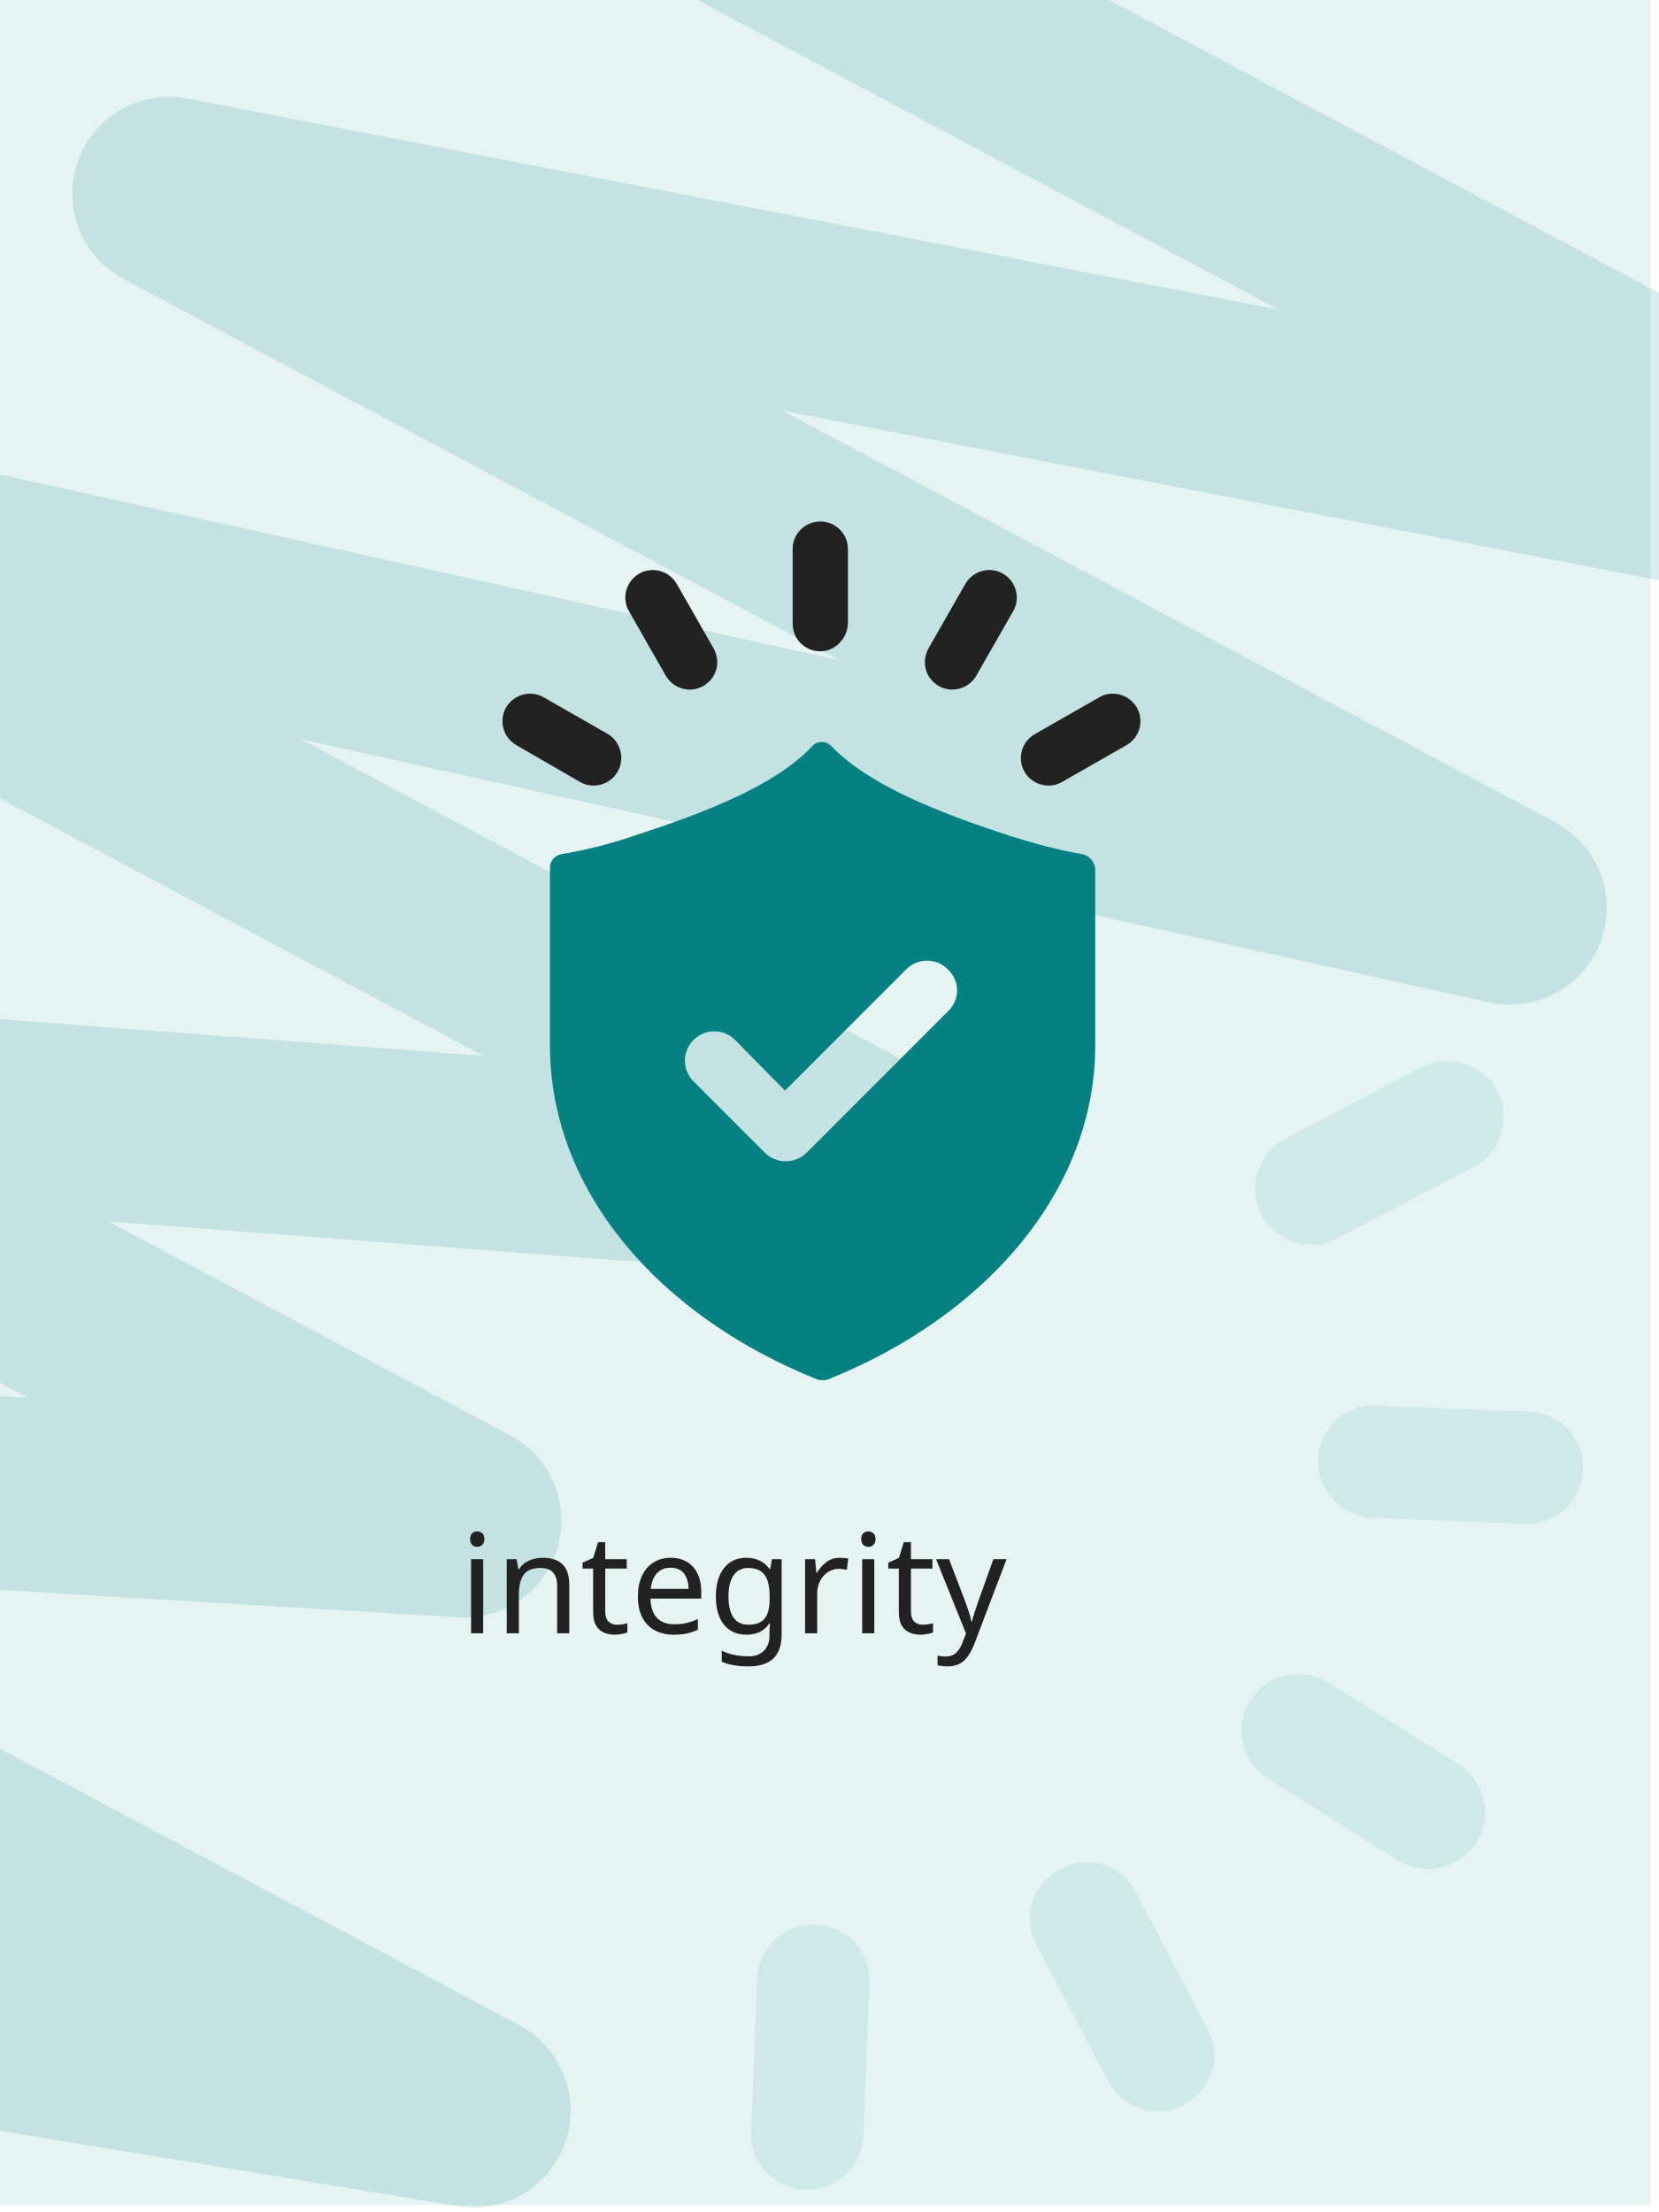
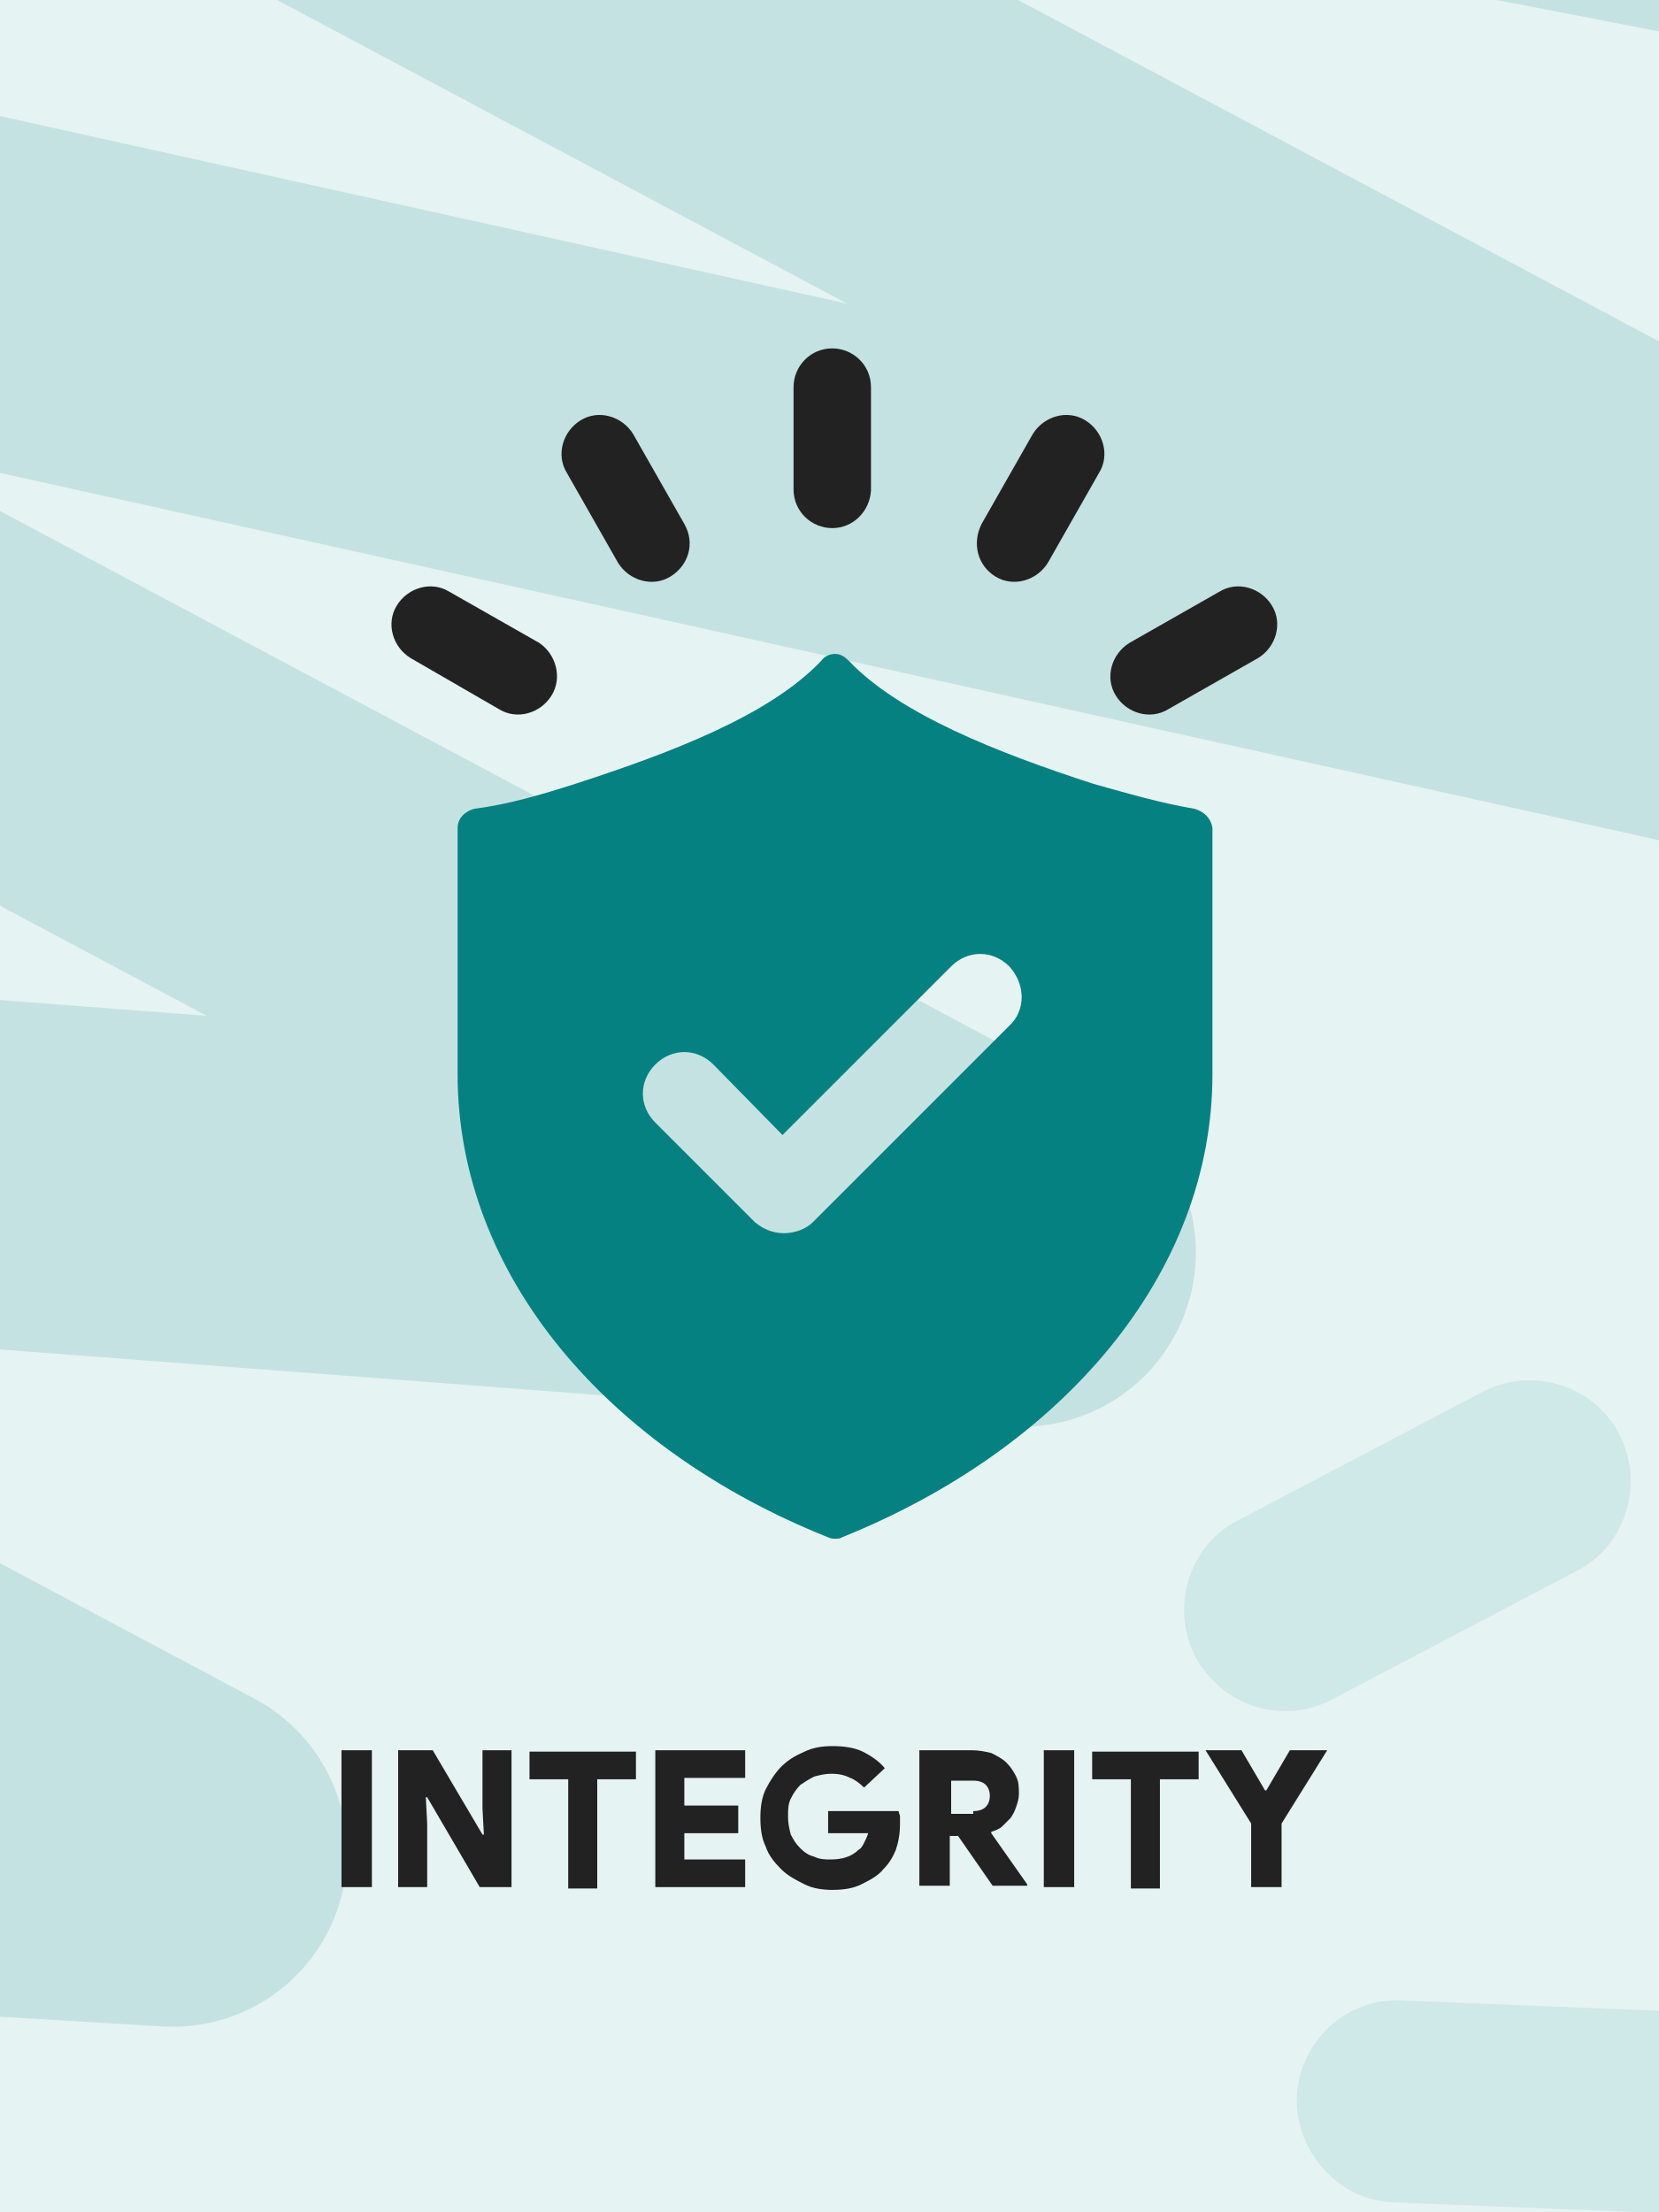
- <svg xmlns="http://www.w3.org/2000/svg" xmlns:xlink="http://www.w3.org/1999/xlink" version="1.1" id="Layer_1" x="0px" y="0px" viewBox="0 0 216 288" style="enable-background:new 0 0 216 288;" xml:space="preserve">
+ <svg xmlns="http://www.w3.org/2000/svg" version="1.1" id="Layer_1" x="0px" y="0px" viewBox="0 0 120 160" style="enable-background:new 0 0 120 160;" xml:space="preserve">
  <style type="text/css">
	.st0{opacity:0.1;fill:#058182;enable-background:new    ;}
- 	.st1{fill:none;}
- 	.st2{opacity:0.15;}
- 	.st3{fill:none;stroke:#058182;stroke-width:25.2;stroke-linecap:round;stroke-linejoin:round;}
- 	.st4{clip-path:url(#SVGID_12_);}
- 	.st5{clip-path:url(#SVGID_24_);}
- 	.st6{clip-path:url(#SVGID_36_);}
- 	.st7{clip-path:url(#SVGID_44_);}
- 	.st8{clip-path:url(#SVGID_50_);}
- 	.st9{clip-path:url(#SVGID_56_);}
- 	.st10{clip-path:url(#SVGID_62_);}
- 	.st11{clip-path:url(#SVGID_68_);}
- 	.st12{clip-path:url(#SVGID_72_);}
- 	.st13{clip-path:url(#SVGID_78_);}
- 	.st14{clip-path:url(#SVGID_84_);}
- 	.st15{fill:#222222;}
- 	.st16{font-family:'ProductSans-Black';}
- 	.st17{font-size:18px;}
- 	.st18{fill:#058182;}
- 	.st19{opacity:0.1;}
+ 	.st1{opacity:0.15;}
+ 	.st2{fill:none;stroke:#058182;stroke-width:25.2;stroke-linecap:round;stroke-linejoin:round;}
+ 	.st3{enable-background:new    ;}
+ 	.st4{fill:#222222;}
+ 	.st5{fill:#058182;}
+ 	.st6{opacity:0.1;}
</style>
-   <symbol id="a" viewBox="-8.2 -8 16.4 16">
-     <path d="M8.2-0.1v1.4H-3.2c0.1,1.1,0.5,2,1.2,2.6s1.7,0.9,3,0.9c1,0,2.1-0.1,3.2-0.5c1-0.3,2.1-0.7,3.3-1.4v3.8   C6.3,7.1,5.2,7.5,4,7.7C2.9,7.9,1.7,8,0.5,8C-2.3,8-4.4,7.3-6,5.9C-7.5,4.5-8.2,2.6-8.2,0c0-2.5,0.8-4.5,2.3-5.9S-2.4-8,0.3-8   C2.7-8,4.6-7.3,6-5.9C7.5-4.4,8.2-2.5,8.2-0.1L8.2-0.1z M3.2-1.7c0-0.9-0.3-1.7-0.8-2.2C1.8-4.5,1.1-4.8,0.3-4.8   C-0.6-4.8-1.4-4.5-2-4s-1,1.3-1.1,2.3H3.2z" />
-   </symbol>
-   <symbol id="b" viewBox="-6.1 -9.8 12.2 19.6">
-     <path d="M1.1-9.8v4.3h5V-2h-5v6.5c0,0.7,0.1,1.2,0.4,1.4s0.8,0.4,1.7,0.4h2.5v3.5H1.6c-1.9,0-3.3-0.4-4.1-1.2s-1.2-2.2-1.2-4.1V-2   h-2.4v-3.5h2.4v-4.3H1.1z" />
-   </symbol>
-   <symbol id="c" viewBox="-5.7 -7.9 11.4 15.8">
-     <path d="M5.7-3.3C5.2-3.5,4.8-3.6,4.4-3.7C4-3.8,3.6-3.9,3.1-3.9c-1.3,0-2.2,0.4-2.9,1.2s-1,2-1,3.5v7.1h-4.9V-7.5h4.9V-5   c0.6-1,1.3-1.7,2.2-2.2c0.8-0.5,1.8-0.7,2.9-0.7c0.2,0,0.3,0,0.5,0s0.5,0,0.8,0.1L5.7-3.3z" />
-   </symbol>
-   <symbol id="d" viewBox="-8.4 -8 16.8 16">
-     <path d="M0-4.5c-1.1,0-1.9,0.4-2.5,1.2C-3-2.6-3.3-1.5-3.3,0S-3,2.6-2.5,3.4C-1.9,4.2-1.1,4.5,0,4.5s1.9-0.4,2.4-1.2   C3,2.6,3.3,1.5,3.3,0S3-2.6,2.5-3.4C1.9-4.1,1.1-4.5,0-4.5z M0-8c2.6,0,4.7,0.7,6.2,2.1S8.4-2.5,8.4,0S7.7,4.5,6.2,5.9S2.7,8,0,8   c-2.6,0-4.7-0.7-6.2-2.1S-8.4,2.5-8.4,0s0.7-4.5,2.2-5.9S-2.6-8,0-8z" />
-   </symbol>
-   <symbol id="e" viewBox="-7.7 -7.9 15.4 15.8">
-     <path d="M7.7-1.5v9.3H2.8V0.7c0-1.3,0-2.2-0.1-2.7S2.5-2.9,2.4-3.1C2.2-3.5,1.9-3.7,1.6-3.9C1.3-4.1,0.9-4.1,0.5-4.1   c-1,0-1.8,0.4-2.4,1.2S-2.8-1-2.8,0.4v7.5h-4.9V-7.5h4.9v2.2c0.7-0.9,1.5-1.5,2.3-2c0.8-0.4,1.8-0.6,2.8-0.6c1.8,0,3.1,0.5,4,1.6   C7.2-5.1,7.7-3.5,7.7-1.5L7.7-1.5z" />
-   </symbol>
-   <symbol id="f" viewBox="-10 -10.2 20 20.4">
-     <path d="M-10-10.2h5.3v7.4l7.6-7.4H9l-9.8,9.7L10,10.2H3.4l-8.1-8v8H-10V-10.2z" />
-   </symbol>
-   <symbol id="g" viewBox="-8.7 -10.6 17.4 21.3">
-     <path d="M-8.7-10.6h4.9L0.3-0.3l3.5-10.4h4.9L2.3,6.1C1.6,7.8,0.9,9,0,9.6c-0.9,0.7-2,1-3.4,1h-2.8V7.5h1.5c0.8,0,1.4-0.1,1.8-0.4   C-2.5,6.8-2.2,6.3-2,5.6l0.1-0.4L-8.7-10.6z" />
-   </symbol>
-   <symbol id="h" viewBox="-8.2 -10.9 16.4 21.7">
-     <path d="M-0.1,7.2c1.1,0,1.9-0.4,2.4-1.1c0.6-0.8,0.8-1.9,0.8-3.3c0-1.5-0.3-2.6-0.8-3.3C1.8-1.4,1-1.8-0.1-1.8S-2-1.4-2.5-0.6   C-3,0.1-3.3,1.3-3.3,2.7S-3,5.3-2.5,6C-1.9,6.8-1.1,7.2-0.1,7.2L-0.1,7.2z M-3.3-2.7c0.7-0.9,1.4-1.5,2.2-2   c0.8-0.4,1.8-0.6,2.8-0.6c1.9,0,3.4,0.8,4.7,2.2c1.2,1.5,1.8,3.4,1.8,5.8S7.6,7,6.4,8.5s-2.8,2.3-4.7,2.3c-1.1,0-2-0.2-2.8-0.6   s-1.6-1.1-2.2-2v2.2h-4.9v-21.3h4.9C-3.3-10.9-3.3-2.7-3.3-2.7z" />
-   </symbol>
-   <symbol id="i" viewBox="-8.1 -10.8 16.3 21.6">
-     <path d="M3.3-2.6v-8.2h4.9v21.3H3.3V8.2c-0.7,0.9-1.4,1.6-2.2,2s-1.8,0.6-2.8,0.6c-1.9,0-3.4-0.8-4.6-2.3s-1.8-3.4-1.8-5.8   s0.6-4.3,1.8-5.8s2.8-2.3,4.6-2.3c1.1,0,2,0.2,2.8,0.6C1.9-4.2,2.6-3.5,3.3-2.6L3.3-2.6z M0.1,7.3c1,0,1.8-0.4,2.4-1.1   C3,5.4,3.3,4.3,3.3,2.8S3,0.2,2.5-0.5C1.9-1.3,1.1-1.7,0.1-1.7s-1.8,0.4-2.4,1.2s-0.8,1.9-0.8,3.3c0,1.5,0.3,2.6,0.8,3.3   C-1.8,6.9-1,7.3,0.1,7.3z" />
-   </symbol>
-   <symbol id="j" viewBox="-7.8 -8 15.5 16">
-     <path d="M0.4,0.8c-1,0-1.8,0.2-2.3,0.5s-0.8,0.9-0.8,1.5s0.2,1.1,0.6,1.5c0.4,0.3,1,0.5,1.7,0.5c0.9,0,1.7-0.3,2.3-1s1-1.5,1-2.5   V0.8H0.4z M7.8-1.1v8.7H2.9V5.4C2.3,6.3,1.5,7,0.7,7.4S-1.1,8-2.3,8c-1.6,0-2.9-0.4-3.9-1.3s-1.5-2.1-1.5-3.6   c0-1.8,0.6-3.1,1.8-3.9s3.2-1.3,5.8-1.3h2.9v-0.4c0-0.8-0.3-1.3-0.9-1.7C1.4-4.6,0.4-4.8-0.9-4.8c-1.1,0-2,0.1-2.9,0.3   C-4.8-4.3-5.6-4-6.3-3.6v-3.7c1-0.3,2.1-0.4,3.1-0.6C-2.1-8-1-8,0-8c2.8,0,4.8,0.5,6,1.6S7.8-3.5,7.8-1.1L7.8-1.1z" />
-   </symbol>
-   <symbol id="k" viewBox="-6.8 -8 13.6 16">
-     <path d="M6.8-7.2v4c-0.7-0.5-1.3-0.8-2-1C4.1-4.4,3.4-4.5,2.7-4.5c-1.4,0-2.4,0.4-3.2,1.2S-1.7-1.4-1.7,0s0.4,2.5,1.1,3.3   c0.8,0.8,1.8,1.2,3.2,1.2c0.8,0,1.5-0.1,2.2-0.3c0.7-0.2,1.3-0.6,1.9-1v4C6,7.5,5.2,7.7,4.4,7.8C3.6,8,2.9,8,2.1,8   c-2.8,0-4.9-0.7-6.5-2.1S-6.8,2.5-6.8,0S-6-4.5-4.5-5.9C-2.9-7.3-0.7-8,2.1-8c0.8,0,1.5,0,2.3,0.2C5.2-7.7,6-7.5,6.8-7.2L6.8-7.2z" />
-   </symbol>
-   <symbol id="l" viewBox="-4.1 -13.6 8.2 27.3">
-     <path d="M-0.8-7.7h4.9v15c0,2.1-0.5,3.6-1.5,4.7s-2.4,1.6-4.3,1.6h-2.4v-3.2h0.9c0.9,0,1.6-0.2,1.9-0.6C-1,9.4-0.8,8.6-0.8,7.3   V-7.7z M-0.8-13.6h4.9v4h-4.9L-0.8-13.6z" />
-   </symbol>
-   <symbol id="m" viewBox="-8.4 -10.1 16.9 20.3">
-     <path d="M-8.3-10.1h8.7c2.6,0,4.6,0.6,6,1.7c1.4,1.1,2.1,2.8,2.1,4.9S7.8,0.2,6.3,1.3C4.9,2.5,2.9,3,0.3,3h-3.5v7.1h-5.3v-20.3   H-8.3z M-3-6.4v5.7h2.9c1,0,1.8-0.3,2.4-0.8c0.5-0.4,0.8-1.1,0.8-2S2.8-5.1,2.3-5.6C1.7-6.1,0.9-6.4-0.1-6.4H-3z" />
-   </symbol>
-   <symbol id="n" viewBox="-7.7 -7.8 15.4 15.6">
-     <path d="M-7.7,1.5v-9.3h4.9v1.5c0,0.8,0,1.9,0,3.1c0,1.3,0,2.1,0,2.5c0,1.2,0,2.1,0.1,2.7c0.1,0.5,0.2,0.9,0.3,1.2   C-2.2,3.5-1.9,3.8-1.6,4c0.3,0.2,0.7,0.3,1.1,0.3c1,0,1.8-0.4,2.4-1.2s0.9-1.9,0.9-3.3v-7.6h4.9V7.5H2.8V5.2   c-0.7,0.9-1.5,1.6-2.3,2c-0.8,0.4-1.7,0.6-2.7,0.6c-1.8,0-3.1-0.5-4-1.6C-7.2,5.1-7.7,3.6-7.7,1.5L-7.7,1.5z" />
-   </symbol>
-   <symbol id="o" viewBox="-9.1 -10.2 18.3 20.4">
-     <path d="M-9.1-10.2h5.9l7.4,14v-14h5v20.4H3.3l-7.4-14v14h-5V-10.2z" />
-   </symbol>
-   <symbol id="p" viewBox="-7.7 -10.6 15.4 21.3">
-     <path d="M7.7,1.2v9.3H2.8V3.4c0-1.3,0-2.3-0.1-2.8s-0.2-0.8-0.3-1C2.2-0.8,1.9-1,1.6-1.2S0.9-1.4,0.5-1.4c-1,0-1.8,0.4-2.4,1.2   s-0.9,1.9-0.9,3.3v7.5h-4.9v-21.3h4.9v8.2c0.7-0.9,1.5-1.5,2.3-2c0.9-0.4,1.8-0.6,2.8-0.6c1.8,0,3.1,0.5,4,1.6   C7.2-2.4,7.7-0.9,7.7,1.2L7.7,1.2z" />
-   </symbol>
-   <symbol id="q" viewBox="-12.3 -7.9 24.6 15.8">
-     <path d="M1.9-4.8C2.5-5.7,3.2-6.5,4.1-7s1.8-0.7,2.8-0.7c1.8,0,3.1,0.5,4,1.6s1.4,2.7,1.4,4.7v9.3H7.4v-8v-0.4c0-0.1,0-0.3,0-0.6   c0-1.1-0.2-1.9-0.5-2.3S6.1-4,5.4-4C4.5-4,3.8-3.7,3.2-2.9C2.7-2.1,2.5-1,2.5,0.4v7.5h-4.9v-8c0-1.7-0.1-2.8-0.4-3.3   s-0.8-0.7-1.6-0.7c-0.9,0-1.7,0.4-2.2,1.2S-7.4-1-7.4,0.4v7.5h-4.9V-7.4h4.9v2.2c0.6-0.9,1.3-1.5,2.1-2c0.8-0.4,1.6-0.7,2.6-0.7   c1.1,0,2,0.3,2.8,0.8C0.9-6.5,1.5-5.7,1.9-4.8L1.9-4.8z" />
-   </symbol>
-   <symbol id="r" viewBox="-5.9 -10.7 11.8 21.4">
-     <path d="M5.9-10.6v3.2H3.2C2.6-7.4,2.1-7.3,1.8-7C1.5-6.8,1.4-6.4,1.4-5.7v1.1h4.2v3.5H1.4v11.8h-4.9V-1.2h-2.4v-3.5h2.4v-1.1   c0-1.7,0.5-2.9,1.4-3.7c0.9-0.8,2.4-1.2,4.3-1.2L5.9-10.6z" />
-   </symbol>
-   <symbol id="s" viewBox="-2.5 -10.6 4.9 21.2">
-     <path d="M-2.5-4.7h4.9v15.3h-4.9V-4.7z M-2.5-10.6h4.9v4h-4.9V-10.6z" />
-   </symbol>
-   <symbol id="t" viewBox="-8.7 -7.7 17.4 15.3">
-     <path d="M-8.7-7.7h4.9L0,2.9L3.8-7.7h4.9l-6,15.3h-5.4L-8.7-7.7z" />
-   </symbol>
-   <symbol id="u" viewBox="-8.7 -10.6 17.4 21.1">
-     <path d="M8.7,9.1c-1,0.5-2,0.9-3,1.1c-1,0.3-2.1,0.4-3.3,0.4c-3.4,0-6.1-0.9-8.1-2.8s-3-4.5-3-7.7c0-3.3,1-5.8,3-7.7   s4.7-2.9,8.1-2.9c1.1,0,2.2,0.1,3.3,0.4c1.1,0.3,2.1,0.6,3,1.1v4.2c-1-0.7-2-1.2-2.9-1.5s-1.9-0.5-3-0.5c-1.9,0-3.4,0.6-4.4,1.8   c-1.1,1.2-1.6,2.9-1.6,5s0.5,3.8,1.6,5s2.5,1.8,4.4,1.8c1.1,0,2.1-0.1,3-0.5c0.9-0.3,1.9-0.8,2.9-1.4V9.1z" />
-   </symbol>
-   <rect x="-1.1" y="-0.9" class="st0" width="216" height="288" />
-   <path class="st1" d="M130.4,96.9c-1,2.1-2.4,3.6-4.6,4.6c2.2,1,3.6,2.5,4.6,4.6c1-2.2,2.5-3.6,4.6-4.6  C132.8,100.5,131.4,99,130.4,96.9z" />
-   <path class="st1" d="M69.9,92.4c1.9-2.8,1.9-2.8,4.5-4.5c-2-1-3.5-2.4-4.5-4.5c-1,2.1-2.5,3.6-4.5,4.6  C67.9,89.4,68.2,89.7,69.9,92.4z" />
-   <path class="st1" d="M85.9,69.5c1-2.2,2.5-3.6,4.6-4.6c-2.1-1-3.6-2.5-4.6-4.6c-1,2.2-2.5,3.6-4.6,4.6  C83.4,65.9,84.9,67.4,85.9,69.5z" />
-   <path class="st1" d="M105.9,79.3c0.8-1.7,2-2.8,3.6-3.7c-1.7-0.9-2.8-2-3.6-3.6c-0.8,1.6-2,2.8-3.6,3.6  C103.9,76.5,105,77.6,105.9,79.3z" />
-   <g class="st2">
-     <polyline class="st3" points="158.3,-54.5 205.3,-29.5 63.7,-28.7 246.4,68.6 22,25.2 196.6,118.2 -48.2,64 121.9,154.6    -44.9,141.9 60.5,198 -100.6,188.4 61.7,274.8 -145.2,240.8 -0.6,317.8 -174.5,301.4 -19.1,384.1 -221,352.7 -76.8,429.5    -302,385.8 -138.2,473 -305.4,460.1 -177,528.5  " />
+   <rect x="-49.1" y="-64.9" class="st0" width="216" height="288" />
+   <g class="st1">
+     <polyline class="st2" points="110.3,-118.5 157.3,-93.5 15.7,-92.7 198.4,4.6 -26,-38.8 148.6,54.2 -96.2,0 73.9,90.6 -92.9,77.9    12.5,134 -148.6,124.4 13.7,210.8 -193.2,176.8 -48.6,253.8 -222.5,237.4 -67.1,320.1 -269,288.7 -124.8,365.5 -350,321.8    -186.2,409 -353.4,396.1 -225,464.5  " />
  </g>
  <g>
-     <defs>
-       <rect id="SVGID_1_" x="358.9" y="560.1" width="18" height="21" />
-     </defs>
-     <clipPath id="SVGID_2_">
-       <use xlink:href="#SVGID_1_" style="overflow:visible;" />
-     </clipPath>
-     <g transform="matrix(1 0 0 1 0 0)" style="clip-path:url(#SVGID_2_);">
-       <use xlink:href="#u" width="17.4" height="21.1" x="-8.7" y="-10.6" transform="matrix(1.036 0 0 0.9919 367.9194 570.6545)" style="overflow:visible;" />
+     <g class="st3">
+       <path class="st4" d="M24.7,126.6h2.2v9.9h-2.2V126.6z" />
+       <path class="st4" d="M28.8,126.6h2.5l3.6,6.1H35l-0.1-1.9v-4.2H37v9.9h-2.3l-3.8-6.5h-0.1l0.1,1.9v4.6h-2.1V126.6z" />
+       <path class="st4" d="M41.1,136.6v-7.9h-2.8v-2H46v2h-2.8v7.9H41.1z" />
+       <path class="st4" d="M49.5,128.7v1.9h3.9v2h-3.9v1.9h4.4v2h-6.5v-9.9h6.5v2H49.5z" />
+       <path class="st4" d="M60.1,131H65c0,0.1,0.1,0.3,0.1,0.4c0,0.2,0,0.3,0,0.5c0,0.7-0.1,1.3-0.3,1.9c-0.2,0.5-0.5,1-0.9,1.4    c-0.4,0.5-1,0.8-1.6,1.1c-0.6,0.3-1.3,0.4-2.1,0.4c-0.7,0-1.4-0.1-2-0.4c-0.6-0.3-1.2-0.6-1.7-1.1c-0.5-0.5-0.9-1-1.1-1.6    c-0.3-0.6-0.4-1.3-0.4-2.1c0-0.8,0.1-1.5,0.4-2.1c0.3-0.6,0.7-1.2,1.1-1.6c0.5-0.5,1-0.8,1.7-1.1c0.6-0.3,1.3-0.4,2-0.4    c0.8,0,1.6,0.1,2.2,0.4c0.6,0.3,1.2,0.7,1.6,1.2l-1.5,1.4c-0.3-0.3-0.7-0.6-1-0.7c-0.4-0.2-0.8-0.3-1.4-0.3    c-0.4,0-0.8,0.1-1.2,0.2c-0.4,0.2-0.7,0.4-1,0.6c-0.3,0.3-0.5,0.6-0.7,1c-0.2,0.4-0.2,0.8-0.2,1.3c0,0.5,0.1,0.9,0.2,1.3    c0.2,0.4,0.4,0.7,0.7,1c0.3,0.3,0.6,0.5,1,0.6c0.4,0.2,0.8,0.2,1.2,0.2c0.8,0,1.5-0.2,2-0.7c0.2-0.1,0.3-0.3,0.4-0.5    c0.1-0.2,0.2-0.4,0.3-0.7h-2.9V131z" />
+       <path class="st4" d="M66.6,126.6h3.7c0.5,0,1,0.1,1.4,0.2c0.4,0.2,0.8,0.4,1.1,0.7c0.3,0.3,0.5,0.6,0.7,1c0.2,0.4,0.2,0.8,0.2,1.3    c0,0.3-0.1,0.6-0.2,0.9c-0.1,0.3-0.2,0.5-0.4,0.8c-0.2,0.2-0.4,0.4-0.6,0.6c-0.2,0.2-0.5,0.3-0.8,0.4v0.1l2.6,3.7v0.1h-2.5    l-2.5-3.6h-0.6v3.6h-2.2V126.6z M70.4,131c0.4,0,0.7-0.1,0.9-0.3c0.2-0.2,0.3-0.5,0.3-0.8c0-0.3-0.1-0.6-0.3-0.8    c-0.2-0.2-0.5-0.3-0.9-0.3h-1.6v2.4H70.4z" />
+       <path class="st4" d="M75.5,126.6h2.2v9.9h-2.2V126.6z" />
+       <path class="st4" d="M81.8,136.6v-7.9H79v-2h7.7v2h-2.8v7.9H81.8z" />
+       <path class="st4" d="M90.5,131.9l-3.3-5.3h2.6l1.7,2.9h0.1l1.7-2.9H96l-3.3,5.3v4.6h-2.2V131.9z" />
    </g>
-   </g>
-   <g>
-     <defs>
-       <rect id="SVGID_3_" x="348.6" y="561.3" width="11" height="16" />
-     </defs>
-     <clipPath id="SVGID_4_">
-       <use xlink:href="#SVGID_3_" style="overflow:visible;" />
-     </clipPath>
-     <g style="clip-path:url(#SVGID_4_);">
-       <use xlink:href="#c" width="11.4" height="15.8" x="-5.7" y="-7.9" transform="matrix(0.967 0 0 1.02 354.0855 569.2866)" style="overflow:visible;" />
-     </g>
-   </g>
-   <g>
-     <defs>
-       <rect id="SVGID_5_" x="364.6" y="564.7" width="16" height="16" />
-     </defs>
-     <clipPath id="SVGID_6_">
-       <use xlink:href="#SVGID_5_" style="overflow:visible;" />
-     </clipPath>
-     <g transform="matrix(1 0 0 1 0 0)" style="clip-path:url(#SVGID_6_);">
-       <use xlink:href="#a" width="16.4" height="16" x="-8.2" y="-8" transform="matrix(0.9734 0 0 0.9951 372.5577 572.6606)" style="overflow:visible;" />
-     </g>
-   </g>
-   <g>
-     <defs>
-       <rect id="SVGID_7_" x="381.4" y="564.7" width="15" height="16" />
-     </defs>
-     <clipPath id="SVGID_8_">
-       <use xlink:href="#SVGID_7_" style="overflow:visible;" />
-     </clipPath>
-     <g transform="matrix(1 0 0 1 0 0)" style="clip-path:url(#SVGID_8_);">
-       <use xlink:href="#j" width="15.5" height="16" x="-7.8" y="-8" transform="matrix(0.9687 0 0 0.9951 388.8201 572.6609)" style="overflow:visible;" />
-     </g>
-   </g>
-   <g>
-     <defs>
-       <rect id="SVGID_9_" x="399.8" y="557.7" width="12" height="20" />
-     </defs>
-     <clipPath id="SVGID_10_">
-       <use xlink:href="#SVGID_9_" style="overflow:visible;" />
-     </clipPath>
-     <g style="clip-path:url(#SVGID_10_);">
-       <use xlink:href="#b" width="12.2" height="19.6" x="-6.1" y="-9.8" transform="matrix(0.9697 0 0 1.0175 405.8304 567.622)" style="overflow:visible;" />
-     </g>
-   </g>
-   <g>
    <g>
-       <defs>
-         <rect id="SVGID_11_" x="427" y="580" width="700" height="700" />
-       </defs>
-       <clipPath id="SVGID_12_">
-         <use xlink:href="#SVGID_11_" style="overflow:visible;" />
-       </clipPath>
-       <g transform="matrix(1 0 0 1 0 0)" class="st4">
-         <g>
-           <defs>
-             <rect id="SVGID_13_" x="415.6" y="564.7" width="16" height="16" />
-           </defs>
-           <clipPath id="SVGID_14_">
-             <use xlink:href="#SVGID_13_" style="overflow:visible;" />
-           </clipPath>
-           <g transform="matrix(1 0 0 1 0 0)" style="clip-path:url(#SVGID_14_);">
-             <use xlink:href="#a" width="16.4" height="16" x="-8.2" y="-8" transform="matrix(0.9734 0 0 0.9951 423.5577 572.6606)" style="overflow:visible;" />
-           </g>
-         </g>
+       <path class="st5" d="M86.4,58.5L86.4,58.5c-2.4-0.4-4.8-1.1-7.3-1.8C72,54.4,65,51.6,61.4,47.8c-0.3-0.3-0.6-0.5-1-0.5    c-0.4,0-0.8,0.2-1,0.5c-3.7,3.9-10.7,6.6-17.8,8.9l0,0c-2.5,0.8-4.9,1.5-7.3,1.8c-0.7,0.2-1.2,0.7-1.2,1.4v17.8    c0,14.5,10.8,27.1,26.8,33.5c0.2,0.1,0.4,0.1,0.5,0.1s0.4,0,0.5-0.1c15.9-6.4,26.8-19,26.8-33.5V59.9    C87.6,59.2,87.1,58.7,86.4,58.5z M73,74.2L73,74.2L58.8,88.4c-0.5,0.5-1.3,0.8-2.1,0.8s-1.5-0.3-2.1-0.8l-7.2-7.2    c-1.2-1.2-1.2-3,0-4.2c1.2-1.2,3-1.2,4.2,0l5,5.1l12.2-12.2c1.2-1.2,3-1.2,4.2,0C74.2,71.2,74.2,73.1,73,74.2z" />
+       <g>
+         <path class="st4" d="M60.2,38.2L60.2,38.2c-1.5,0-2.8-1.2-2.8-2.8V28c0-1.5,1.2-2.8,2.8-2.8l0,0c1.5,0,2.8,1.2,2.8,2.8v7.5     C62.9,37,61.7,38.2,60.2,38.2z" />
+         <path class="st4" d="M48.5,41.7L48.5,41.7c-1.3,0.8-3,0.3-3.8-1L41,34.2c-0.8-1.3-0.3-3,1-3.8l0,0c1.3-0.8,3-0.3,3.8,1l3.7,6.5     C50.3,39.3,49.8,40.9,48.5,41.7z" />
+         <path class="st4" d="M39.9,50.3L39.9,50.3c-0.8,1.3-2.5,1.8-3.8,1l-6.4-3.7c-1.3-0.8-1.8-2.5-1-3.8l0,0c0.8-1.3,2.5-1.8,3.8-1     l6.5,3.7C40.2,47.3,40.7,49,39.9,50.3z" />
+         <path class="st4" d="M72,41.7L72,41.7c1.3,0.8,3,0.3,3.8-1l3.7-6.5c0.8-1.3,0.3-3-1-3.8l0,0c-1.3-0.8-3-0.3-3.8,1L71,37.9     C70.3,39.3,70.7,40.9,72,41.7z" />
+         <path class="st4" d="M80.7,50.3L80.7,50.3c0.8,1.3,2.5,1.8,3.8,1l6.5-3.7c1.3-0.8,1.8-2.5,1-3.8l0,0c-0.8-1.3-2.5-1.8-3.8-1     l-6.5,3.7C80.4,47.3,79.9,49,80.7,50.3z" />
      </g>
    </g>
  </g>
-   <g>
-     <defs>
-       <rect id="SVGID_15_" x="435" y="563.2" width="16" height="21" />
-     </defs>
-     <clipPath id="SVGID_16_">
-       <use xlink:href="#SVGID_15_" style="overflow:visible;" />
-     </clipPath>
-     <g transform="matrix(1 0 0 1 0 0)" style="clip-path:url(#SVGID_16_);">
-       <use xlink:href="#i" width="16.3" height="21.6" x="-8.1" y="-10.8" transform="matrix(0.9743 0 0 0.969 443.0429 573.7147)" style="overflow:visible;" />
-     </g>
-   </g>
-   <g>
-     <defs>
-       <rect id="SVGID_17_" x="466" y="563.2" width="16" height="21" />
-     </defs>
-     <clipPath id="SVGID_18_">
-       <use xlink:href="#SVGID_17_" style="overflow:visible;" />
-     </clipPath>
-     <g transform="matrix(1 0 0 1 0 0)" style="clip-path:url(#SVGID_18_);">
-       <use xlink:href="#h" width="16.4" height="21.7" x="-8.2" y="-10.9" transform="matrix(0.9743 0 0 0.969 473.9969 573.7632)" style="overflow:visible;" />
-     </g>
-   </g>
-   <g>
-     <defs>
-       <rect id="SVGID_19_" x="485.1" y="567.3" width="17" height="21" />
-     </defs>
-     <clipPath id="SVGID_20_">
-       <use xlink:href="#SVGID_19_" style="overflow:visible;" />
-     </clipPath>
-     <g style="clip-path:url(#SVGID_20_);">
-       <use xlink:href="#g" width="17.4" height="21.3" x="-8.7" y="-10.6" transform="matrix(0.9767 0 0 0.9832 493.5987 577.7411)" style="overflow:visible;" />
-     </g>
-   </g>
-   <g>
-     <defs>
-       <rect id="SVGID_21_" x="526.8" y="562.7" width="20" height="20" />
-     </defs>
-     <clipPath id="SVGID_22_">
-       <use xlink:href="#SVGID_21_" style="overflow:visible;" />
-     </clipPath>
-     <g style="clip-path:url(#SVGID_22_);">
-       <use xlink:href="#f" width="20" height="20.4" x="-10" y="-10.2" transform="matrix(1.0015 0 0 0.9801 536.7704 572.7072)" style="overflow:visible;" />
-     </g>
-   </g>
-   <g>
-     <g>
-       <defs>
-         <rect id="SVGID_23_" x="545" y="580" width="700" height="700" />
-       </defs>
-       <clipPath id="SVGID_24_">
-         <use xlink:href="#SVGID_23_" style="overflow:visible;" />
-       </clipPath>
-       <g transform="matrix(1 0 0 1 0 0)" class="st5">
-         <g>
-           <defs>
-             <rect id="SVGID_25_" x="562.1" y="564.7" width="17" height="16" />
-           </defs>
-           <clipPath id="SVGID_26_">
-             <use xlink:href="#SVGID_25_" style="overflow:visible;" />
-           </clipPath>
-           <g transform="matrix(1 0 0 1 0 0)" style="clip-path:url(#SVGID_26_);">
-             <use xlink:href="#a" width="16.4" height="16" x="-8.2" y="-8" transform="matrix(1.0342 0 0 0.9951 570.5925 572.6606)" style="overflow:visible;" />
-           </g>
-         </g>
-       </g>
-     </g>
-   </g>
-   <g>
-     <defs>
-       <rect id="SVGID_27_" x="553.7" y="567.7" width="17" height="15" />
-     </defs>
-     <clipPath id="SVGID_28_">
-       <use xlink:href="#SVGID_27_" style="overflow:visible;" />
-     </clipPath>
-     <g style="clip-path:url(#SVGID_28_);">
-       <use xlink:href="#t" width="17.4" height="15.3" x="-8.7" y="-7.7" transform="matrix(0.9758 0 0 0.9796 562.1885 575.2222)" style="overflow:visible;" />
-     </g>
-   </g>
-   <g>
-     <defs>
-       <rect id="SVGID_29_" x="595.6" y="560.8" width="5" height="21" />
-     </defs>
-     <clipPath id="SVGID_30_">
-       <use xlink:href="#SVGID_29_" style="overflow:visible;" />
-     </clipPath>
-     <g style="clip-path:url(#SVGID_30_);">
-       <use xlink:href="#s" width="4.9" height="21.2" x="-2.5" y="-10.6" transform="matrix(1.0224 0 0 0.9868 598.088 571.2946)" style="overflow:visible;" />
-     </g>
-   </g>
-   <g>
-     <defs>
-       <rect id="SVGID_31_" x="612.6" y="561.3" width="16" height="16" />
-     </defs>
-     <clipPath id="SVGID_32_">
-       <use xlink:href="#SVGID_31_" style="overflow:visible;" />
-     </clipPath>
-     <g style="clip-path:url(#SVGID_32_);">
-       <use xlink:href="#e" width="15.4" height="15.8" x="-7.7" y="-7.9" transform="matrix(1.0396 0 0 1.0199 620.6166 569.2875)" style="overflow:visible;" />
-     </g>
-   </g>
-   <g>
-     <defs>
-       <rect id="SVGID_33_" x="307" y="588.8" width="11" height="21" />
-     </defs>
-     <clipPath id="SVGID_34_">
-       <use xlink:href="#SVGID_33_" style="overflow:visible;" />
-     </clipPath>
-     <g style="clip-path:url(#SVGID_34_);">
-       <use xlink:href="#r" width="11.8" height="21.4" x="-5.9" y="-10.7" transform="matrix(0.9251 0 0 0.9868 312.4152 599.2946)" style="overflow:visible;" />
-     </g>
-   </g>
-   <g>
-     <g>
-       <defs>
-         <rect id="SVGID_35_" x="353" y="608" width="700" height="700" />
-       </defs>
-       <clipPath id="SVGID_36_">
-         <use xlink:href="#SVGID_35_" style="overflow:visible;" />
-       </clipPath>
-       <g class="st6">
-         <g>
-           <defs>
-             <rect id="SVGID_37_" x="340.6" y="589.3" width="11" height="16" />
-           </defs>
-           <clipPath id="SVGID_38_">
-             <use xlink:href="#SVGID_37_" style="overflow:visible;" />
-           </clipPath>
-           <g style="clip-path:url(#SVGID_38_);">
-             <use xlink:href="#c" width="11.4" height="15.8" x="-5.7" y="-7.9" transform="matrix(0.967 0 0 1.02 346.0855 597.2866)" style="overflow:visible;" />
-           </g>
-         </g>
-       </g>
-     </g>
-   </g>
-   <g>
-     <defs>
-       <rect id="SVGID_39_" x="372.8" y="592.7" width="17" height="16" />
-     </defs>
-     <clipPath id="SVGID_40_">
-       <use xlink:href="#SVGID_39_" style="overflow:visible;" />
-     </clipPath>
-     <g transform="matrix(1 0 0 1 0 0)" style="clip-path:url(#SVGID_40_);">
-       <use xlink:href="#d" width="16.8" height="16" x="-8.4" y="-8" transform="matrix(1.0102 0 0 0.9951 381.3331 600.6598)" style="overflow:visible;" />
-     </g>
-   </g>
-   <g>
-     <defs>
-       <rect id="SVGID_41_" x="376.9" y="589.3" width="24" height="16" />
-     </defs>
-     <clipPath id="SVGID_42_">
-       <use xlink:href="#SVGID_41_" style="overflow:visible;" />
-     </clipPath>
-     <g style="clip-path:url(#SVGID_42_);">
-       <use xlink:href="#q" width="24.6" height="15.8" x="-12.3" y="-7.9" transform="matrix(0.974 0 0 1.0199 388.85 597.1888)" style="overflow:visible;" />
-     </g>
-   </g>
-   <g>
-     <g>
-       <defs>
-         <rect id="SVGID_43_" x="425" y="608" width="700" height="700" />
-       </defs>
-       <clipPath id="SVGID_44_">
-         <use xlink:href="#SVGID_43_" style="overflow:visible;" />
-       </clipPath>
-       <g class="st7">
-         <g>
-           <defs>
-             <rect id="SVGID_45_" x="411.8" y="585.7" width="12" height="20" />
-           </defs>
-           <clipPath id="SVGID_46_">
-             <use xlink:href="#SVGID_45_" style="overflow:visible;" />
-           </clipPath>
-           <g style="clip-path:url(#SVGID_46_);">
-             <use xlink:href="#b" width="12.2" height="19.6" x="-6.1" y="-9.8" transform="matrix(0.9697 0 0 1.0175 417.8304 595.622)" style="overflow:visible;" />
-           </g>
-         </g>
-       </g>
-     </g>
-   </g>
-   <g>
-     <defs>
-       <rect id="SVGID_47_" x="429.1" y="588.8" width="15" height="21" />
-     </defs>
-     <clipPath id="SVGID_48_">
-       <use xlink:href="#SVGID_47_" style="overflow:visible;" />
-     </clipPath>
-     <g style="clip-path:url(#SVGID_48_);">
-       <use xlink:href="#p" width="15.4" height="21.3" x="-7.7" y="-10.6" transform="matrix(0.9746 0 0 0.9868 436.6406 599.3457)" style="overflow:visible;" />
-     </g>
-   </g>
-   <g>
-     <g>
-       <defs>
-         <rect id="SVGID_49_" x="459" y="608" width="700" height="700" />
-       </defs>
-       <clipPath id="SVGID_50_">
-         <use xlink:href="#SVGID_49_" style="overflow:visible;" />
-       </clipPath>
-       <g transform="matrix(1 0 0 1 0 0)" class="st8">
-         <g>
-           <defs>
-             <rect id="SVGID_51_" x="447.6" y="592.7" width="16" height="16" />
-           </defs>
-           <clipPath id="SVGID_52_">
-             <use xlink:href="#SVGID_51_" style="overflow:visible;" />
-           </clipPath>
-           <g transform="matrix(1 0 0 1 0 0)" style="clip-path:url(#SVGID_52_);">
-             <use xlink:href="#a" width="16.4" height="16" x="-8.2" y="-8" transform="matrix(0.9734 0 0 0.9951 455.5577 600.6606)" style="overflow:visible;" />
-           </g>
-         </g>
-       </g>
-     </g>
-   </g>
-   <g>
-     <defs>
-       <rect id="SVGID_53_" x="482.9" y="590.7" width="18" height="20" />
-     </defs>
-     <clipPath id="SVGID_54_">
-       <use xlink:href="#SVGID_53_" style="overflow:visible;" />
-     </clipPath>
-     <g style="clip-path:url(#SVGID_54_);">
-       <use xlink:href="#o" width="18.3" height="20.4" x="-9.1" y="-10.2" transform="matrix(0.9846 0 0 0.9801 491.8764 600.7059)" style="overflow:visible;" />
-     </g>
-   </g>
-   <g>
-     <g>
-       <defs>
-         <rect id="SVGID_55_" x="511" y="608" width="700" height="700" />
-       </defs>
-       <clipPath id="SVGID_56_">
-         <use xlink:href="#SVGID_55_" style="overflow:visible;" />
-       </clipPath>
-       <g transform="matrix(1 0 0 1 0 0)" class="st9">
-         <g>
-           <defs>
-             <rect id="SVGID_57_" x="516.8" y="592.7" width="17" height="16" />
-           </defs>
-           <clipPath id="SVGID_58_">
-             <use xlink:href="#SVGID_57_" style="overflow:visible;" />
-           </clipPath>
-           <g transform="matrix(1 0 0 1 0 0)" style="clip-path:url(#SVGID_58_);">
-             <use xlink:href="#d" width="16.8" height="16" x="-8.4" y="-8" transform="matrix(1.0102 0 0 0.9951 525.3331 600.6598)" style="overflow:visible;" />
-           </g>
-         </g>
-       </g>
-     </g>
-   </g>
-   <g>
-     <defs>
-       <rect id="SVGID_59_" x="520.1" y="599" width="15" height="15" />
-     </defs>
-     <clipPath id="SVGID_60_">
-       <use xlink:href="#SVGID_59_" style="overflow:visible;" />
-     </clipPath>
-     <g transform="matrix(1 0 0 1 0 0)" style="clip-path:url(#SVGID_60_);">
-       <use xlink:href="#n" width="15.4" height="15.6" x="-7.7" y="-7.8" transform="matrix(0.9746 0 0 0.9553 527.6406 606.5852)" style="overflow:visible;" />
-     </g>
-   </g>
-   <g>
-     <g>
-       <defs>
-         <rect id="SVGID_61_" x="550" y="608" width="700" height="700" />
-       </defs>
-       <clipPath id="SVGID_62_">
-         <use xlink:href="#SVGID_61_" style="overflow:visible;" />
-       </clipPath>
-       <g class="st10">
-         <g>
-           <defs>
-             <rect id="SVGID_63_" x="570.6" y="589.3" width="16" height="16" />
-           </defs>
-           <clipPath id="SVGID_64_">
-             <use xlink:href="#SVGID_63_" style="overflow:visible;" />
-           </clipPath>
-           <g transform="matrix(1 0 0 1 0 6.103516e-05)" style="clip-path:url(#SVGID_64_);">
-             <use xlink:href="#e" width="15.4" height="15.8" x="-7.7" y="-7.9" transform="matrix(1.0396 0 0 1.0199 578.6166 597.2875)" style="overflow:visible;" />
-           </g>
-         </g>
-       </g>
-     </g>
-   </g>
-   <g>
-     <defs>
-       <rect id="SVGID_65_" x="587.7" y="590.7" width="17" height="20" />
-     </defs>
-     <clipPath id="SVGID_66_">
-       <use xlink:href="#SVGID_65_" style="overflow:visible;" />
-     </clipPath>
-     <g style="clip-path:url(#SVGID_66_);">
-       <use xlink:href="#m" width="16.9" height="20.3" x="-8.4" y="-10.1" transform="matrix(1.0121 0 0 0.9801 596.1626 600.6588)" style="overflow:visible;" />
-     </g>
-   </g>
-   <g>
-     <g>
-       <defs>
-         <rect id="SVGID_67_" x="600" y="608" width="700" height="700" />
-       </defs>
-       <clipPath id="SVGID_68_">
-         <use xlink:href="#SVGID_67_" style="overflow:visible;" />
-       </clipPath>
-       <g class="st11">
-         <g>
-           <defs>
-             <rect id="SVGID_69_" x="627.8" y="589.3" width="12" height="16" />
-           </defs>
-           <clipPath id="SVGID_70_">
-             <use xlink:href="#SVGID_69_" style="overflow:visible;" />
-           </clipPath>
-           <g style="clip-path:url(#SVGID_70_);">
-             <use xlink:href="#c" width="11.4" height="15.8" x="-5.7" y="-7.9" transform="matrix(1.055 0 0 1.02 633.8206 597.2866)" style="overflow:visible;" />
-           </g>
-         </g>
-       </g>
-     </g>
-   </g>
-   <g>
-     <g>
-       <defs>
-         <rect id="SVGID_71_" x="614" y="608" width="700" height="700" />
-       </defs>
-       <clipPath id="SVGID_72_">
-         <use xlink:href="#SVGID_71_" style="overflow:visible;" />
-       </clipPath>
-       <g transform="matrix(1 0 0 1 0 0)" class="st12">
-         <g>
-           <defs>
-             <rect id="SVGID_73_" x="619.8" y="592.7" width="17" height="16" />
-           </defs>
-           <clipPath id="SVGID_74_">
-             <use xlink:href="#SVGID_73_" style="overflow:visible;" />
-           </clipPath>
-           <g transform="matrix(1 0 0 1 0 0)" style="clip-path:url(#SVGID_74_);">
-             <use xlink:href="#d" width="16.8" height="16" x="-8.4" y="-8" transform="matrix(1.0102 0 0 0.9951 628.3331 600.6598)" style="overflow:visible;" />
-           </g>
-         </g>
-       </g>
-     </g>
-   </g>
-   <g>
-     <defs>
-       <rect id="SVGID_75_" x="621.3" y="588.6" width="8" height="27" />
-     </defs>
-     <clipPath id="SVGID_76_">
-       <use xlink:href="#SVGID_75_" style="overflow:visible;" />
-     </clipPath>
-     <g style="clip-path:url(#SVGID_76_);">
-       <use xlink:href="#l" width="8.2" height="27.3" x="-4.1" y="-13.6" transform="matrix(0.9771 0 0 0.988 625.3031 602.0824)" style="overflow:visible;" />
-     </g>
-   </g>
-   <g>
-     <g>
-       <defs>
-         <rect id="SVGID_77_" x="643" y="608" width="700" height="700" />
-       </defs>
-       <clipPath id="SVGID_78_">
-         <use xlink:href="#SVGID_77_" style="overflow:visible;" />
-       </clipPath>
-       <g transform="matrix(1 0 0 1 0 0)" class="st13">
-         <g>
-           <defs>
-             <rect id="SVGID_79_" x="631.6" y="592.7" width="16" height="16" />
-           </defs>
-           <clipPath id="SVGID_80_">
-             <use xlink:href="#SVGID_79_" style="overflow:visible;" />
-           </clipPath>
-           <g transform="matrix(1 0 0 1 0 0)" style="clip-path:url(#SVGID_80_);">
-             <use xlink:href="#a" width="16.4" height="16" x="-8.2" y="-8" transform="matrix(0.9734 0 0 0.9951 639.5577 600.6606)" style="overflow:visible;" />
-           </g>
-         </g>
-       </g>
-     </g>
-   </g>
-   <g>
-     <defs>
-       <rect id="SVGID_81_" x="645.1" y="592.7" width="13" height="16" />
-     </defs>
-     <clipPath id="SVGID_82_">
-       <use xlink:href="#SVGID_81_" style="overflow:visible;" />
-     </clipPath>
-     <g transform="matrix(1 0 0 1 0 0)" style="clip-path:url(#SVGID_82_);">
-       <use xlink:href="#k" width="13.6" height="16" x="-6.8" y="-8" transform="matrix(0.9619 0 0 0.9951 651.6512 600.6606)" style="overflow:visible;" />
-     </g>
-   </g>
-   <g>
-     <g>
-       <defs>
-         <rect id="SVGID_83_" x="678" y="608" width="700" height="700" />
-       </defs>
-       <clipPath id="SVGID_84_">
-         <use xlink:href="#SVGID_83_" style="overflow:visible;" />
-       </clipPath>
-       <g class="st14">
-         <g>
-           <defs>
-             <rect id="SVGID_85_" x="664.8" y="585.7" width="12" height="20" />
-           </defs>
-           <clipPath id="SVGID_86_">
-             <use xlink:href="#SVGID_85_" style="overflow:visible;" />
-           </clipPath>
-           <g style="clip-path:url(#SVGID_86_);">
-             <use xlink:href="#b" width="12.2" height="19.6" x="-6.1" y="-9.8" transform="matrix(0.9697 0 0 1.0175 670.8303 595.622)" style="overflow:visible;" />
-           </g>
-         </g>
-       </g>
-     </g>
-   </g>
-   <g>
-     <text transform="matrix(1 0 0 1 59.8026 212.6487)" class="st15 st16 st17">integrity</text>
-     <g>
-       <path class="st18" d="M140.9,111.2L140.9,111.2c-3.1-0.5-6.3-1.4-9.5-2.4c-9.2-3-18.3-6.6-23.1-11.6c-0.4-0.4-0.8-0.6-1.3-0.6    s-1,0.2-1.3,0.6c-4.8,5.1-13.9,8.6-23.1,11.6l0,0c-3.2,1.1-6.4,1.9-9.5,2.4c-0.9,0.2-1.5,0.9-1.5,1.8v23.1    c0,18.9,14.1,35.2,34.8,43.5c0.2,0.1,0.5,0.1,0.7,0.1s0.5,0,0.7-0.1c20.7-8.3,34.8-24.7,34.8-43.5V113    C142.4,112.1,141.8,111.4,140.9,111.2z M123.5,131.6L123.5,131.6L105,150.1c-0.7,0.7-1.7,1.1-2.7,1.1s-2-0.4-2.7-1.1l-9.3-9.3    c-1.5-1.5-1.5-3.9,0-5.4s3.9-1.5,5.4,0l6.5,6.6l15.8-15.8c1.5-1.5,3.9-1.5,5.4,0C125,127.7,125,130.1,123.5,131.6z" />
-       <g>
-         <path class="st15" d="M106.8,84.8L106.8,84.8c-2,0-3.6-1.6-3.6-3.6v-9.7c0-2,1.6-3.6,3.6-3.6l0,0c2,0,3.6,1.6,3.6,3.6v9.7     C110.3,83.2,108.7,84.8,106.8,84.8z" />
-         <path class="st15" d="M91.6,89.3L91.6,89.3c-1.7,1-3.9,0.4-4.9-1.3l-4.8-8.4c-1-1.7-0.4-3.9,1.3-4.9l0,0c1.7-1,3.9-0.4,4.9,1.3     l4.8,8.4C93.9,86.2,93.3,88.3,91.6,89.3z" />
-         <path class="st15" d="M80.4,100.5L80.4,100.5c-1,1.7-3.2,2.3-4.9,1.3L67.2,97c-1.7-1-2.3-3.2-1.3-4.9l0,0c1-1.7,3.2-2.3,4.9-1.3     l8.4,4.8C80.8,96.6,81.4,98.8,80.4,100.5z" />
-         <path class="st15" d="M122.2,89.3L122.2,89.3c1.7,1,3.9,0.4,4.9-1.3l4.8-8.4c1-1.7,0.4-3.9-1.3-4.9l0,0c-1.7-1-3.9-0.4-4.9,1.3     l-4.8,8.4C119.9,86.2,120.5,88.3,122.2,89.3z" />
-         <path class="st15" d="M133.4,100.5L133.4,100.5c1,1.7,3.2,2.3,4.9,1.3l8.4-4.8c1.7-1,2.3-3.2,1.3-4.9l0,0c-1-1.7-3.2-2.3-4.9-1.3     l-8.4,4.8C133,96.6,132.4,98.8,133.4,100.5z" />
-       </g>
-     </g>
-   </g>
-   <g class="st19">
-     <path class="st18" d="M162.8,221.4L162.8,221.4c2.2-3.4,6.7-4.5,10.2-2.3l16.9,10.6c3.4,2.2,4.5,6.7,2.3,10.2l0,0   c-2.2,3.4-6.7,4.5-10.2,2.3l-16.9-10.6C161.6,229.4,160.6,224.8,162.8,221.4z" />
-     <path class="st18" d="M171.6,190L171.6,190c0.2-4.1,3.6-7.2,7.6-7l19.9,0.8c4.1,0.2,7.2,3.6,7,7.6l0,0c-0.2,4.1-3.6,7.2-7.6,7   l-19.9-0.8C174.7,197.5,171.5,194,171.6,190z" />
-     <path class="st18" d="M164.3,158.2L164.3,158.2c-1.9-3.6-0.5-8.1,3-9.9L185,139c3.6-1.9,8.1-0.5,9.9,3l0,0c1.9,3.6,0.5,8.1-3,9.9   l-17.7,9.3C170.7,163.1,166.3,161.8,164.3,158.2z" />
-     <path class="st18" d="M138,243.4L138,243.4c-3.6,1.9-5,6.3-3,9.9l9.3,17.7c1.9,3.6,6.3,5,9.9,3l0,0c3.6-1.9,5-6.3,3-9.9l-9.3-17.7   C146.1,242.8,141.6,241.4,138,243.4z" />
-     <path class="st18" d="M106.2,250.6L106.2,250.6c-4.1-0.2-7.4,3-7.6,7l-0.8,19.9c-0.2,4.1,3,7.4,7,7.6l0,0c4.1,0.2,7.4-3,7.6-7   l0.8-19.9C113.4,254.2,110.3,250.7,106.2,250.6z" />
+   <g class="st6">
+     <path class="st5" d="M85,183.1L85,183.1c2.2-3.4,6.7-4.5,10.2-2.3l16.9,10.6c3.4,2.2,4.5,6.7,2.3,10.2l0,0   c-2.2,3.4-6.7,4.5-10.2,2.3l-16.9-10.6C83.8,191.1,82.8,186.5,85,183.1z" />
+     <path class="st5" d="M93.8,151.7L93.8,151.7c0.2-4.1,3.6-7.2,7.6-7l19.9,0.8c4.1,0.2,7.2,3.6,7,7.6l0,0c-0.2,4.1-3.6,7.2-7.6,7   l-19.9-0.8C96.9,159.2,93.7,155.7,93.8,151.7z" />
+     <path class="st5" d="M86.5,119.9L86.5,119.9c-1.9-3.6-0.5-8.1,3-9.9l17.7-9.3c3.6-1.9,8.1-0.5,9.9,3l0,0c1.9,3.6,0.5,8.1-3,9.9   l-17.7,9.3C92.9,124.8,88.5,123.5,86.5,119.9z" />
+     <path class="st5" d="M60.2,205.1L60.2,205.1c-3.6,1.9-5,6.3-3,9.9l9.3,17.7c1.9,3.6,6.3,5,9.9,3l0,0c3.6-1.9,5-6.3,3-9.9l-9.3-17.7   C68.3,204.5,63.8,203.1,60.2,205.1z" />
+     <path class="st5" d="M28.4,212.3L28.4,212.3c-4.1-0.2-7.4,3-7.6,7L20,239.2c-0.2,4.1,3,7.4,7,7.6l0,0c4.1,0.2,7.4-3,7.6-7l0.8-19.9   C35.6,215.9,32.5,212.4,28.4,212.3z" />
  </g>
</svg>
